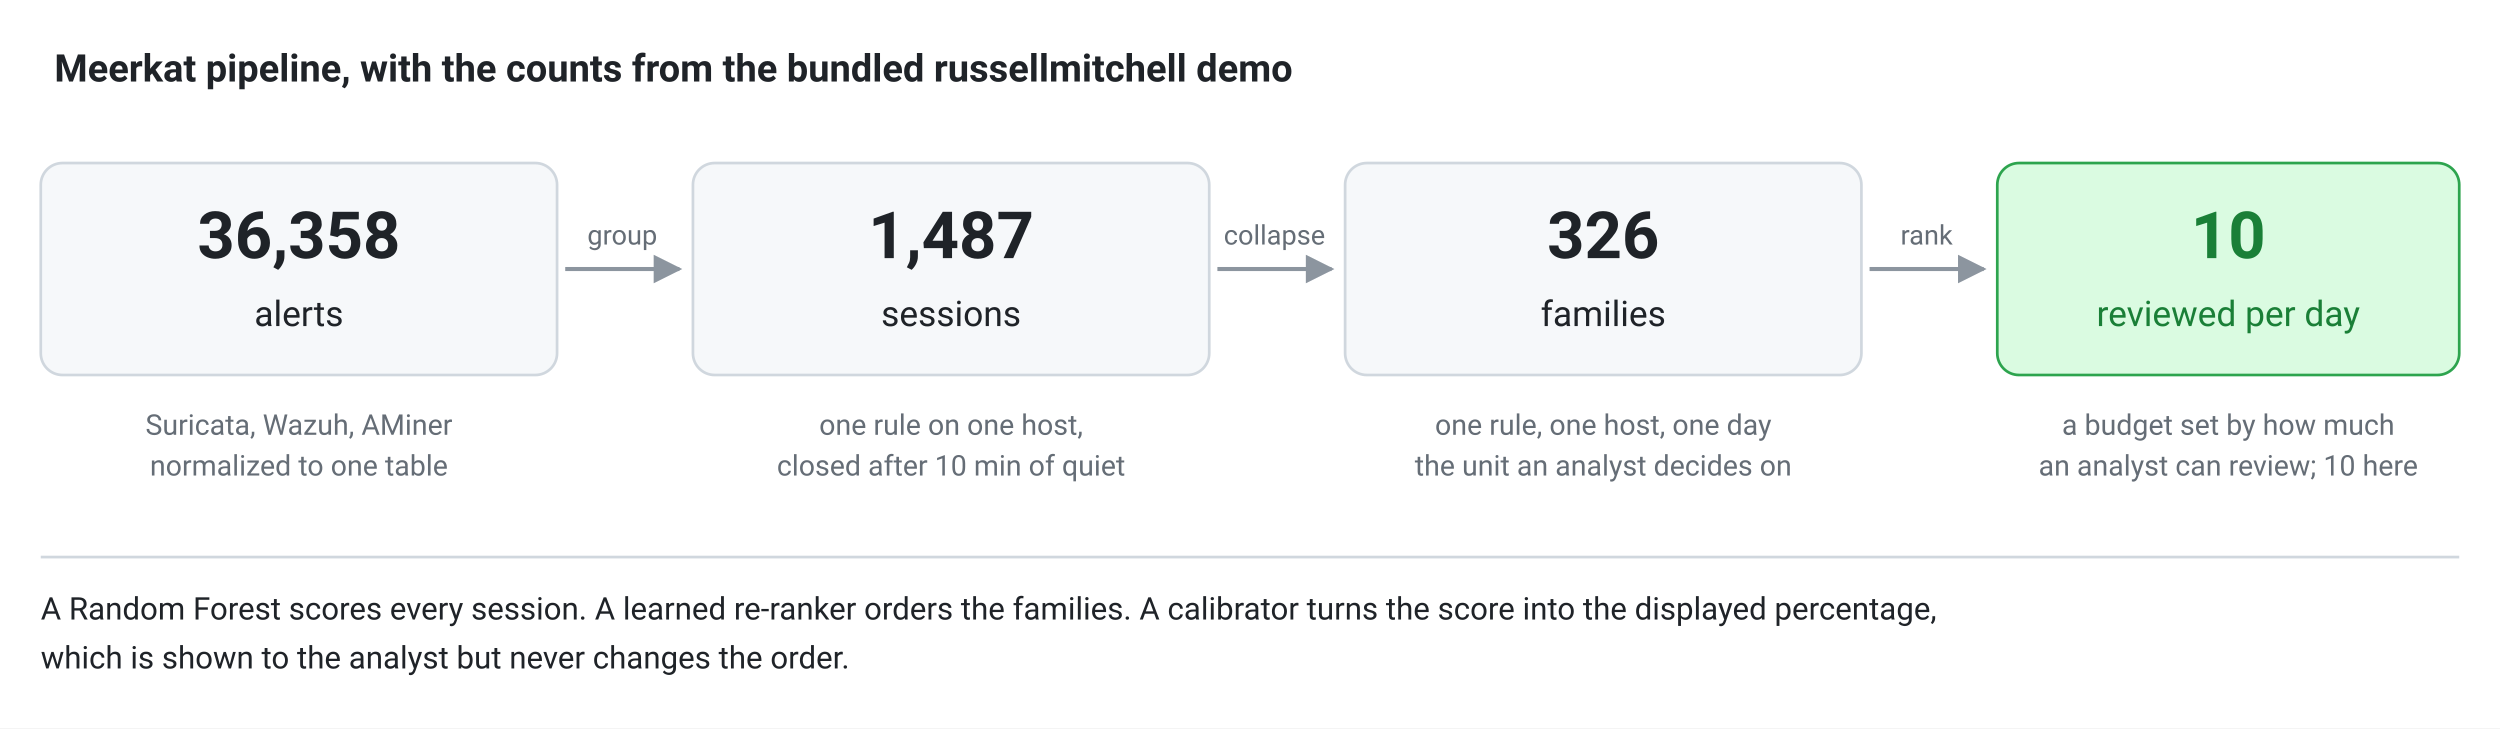
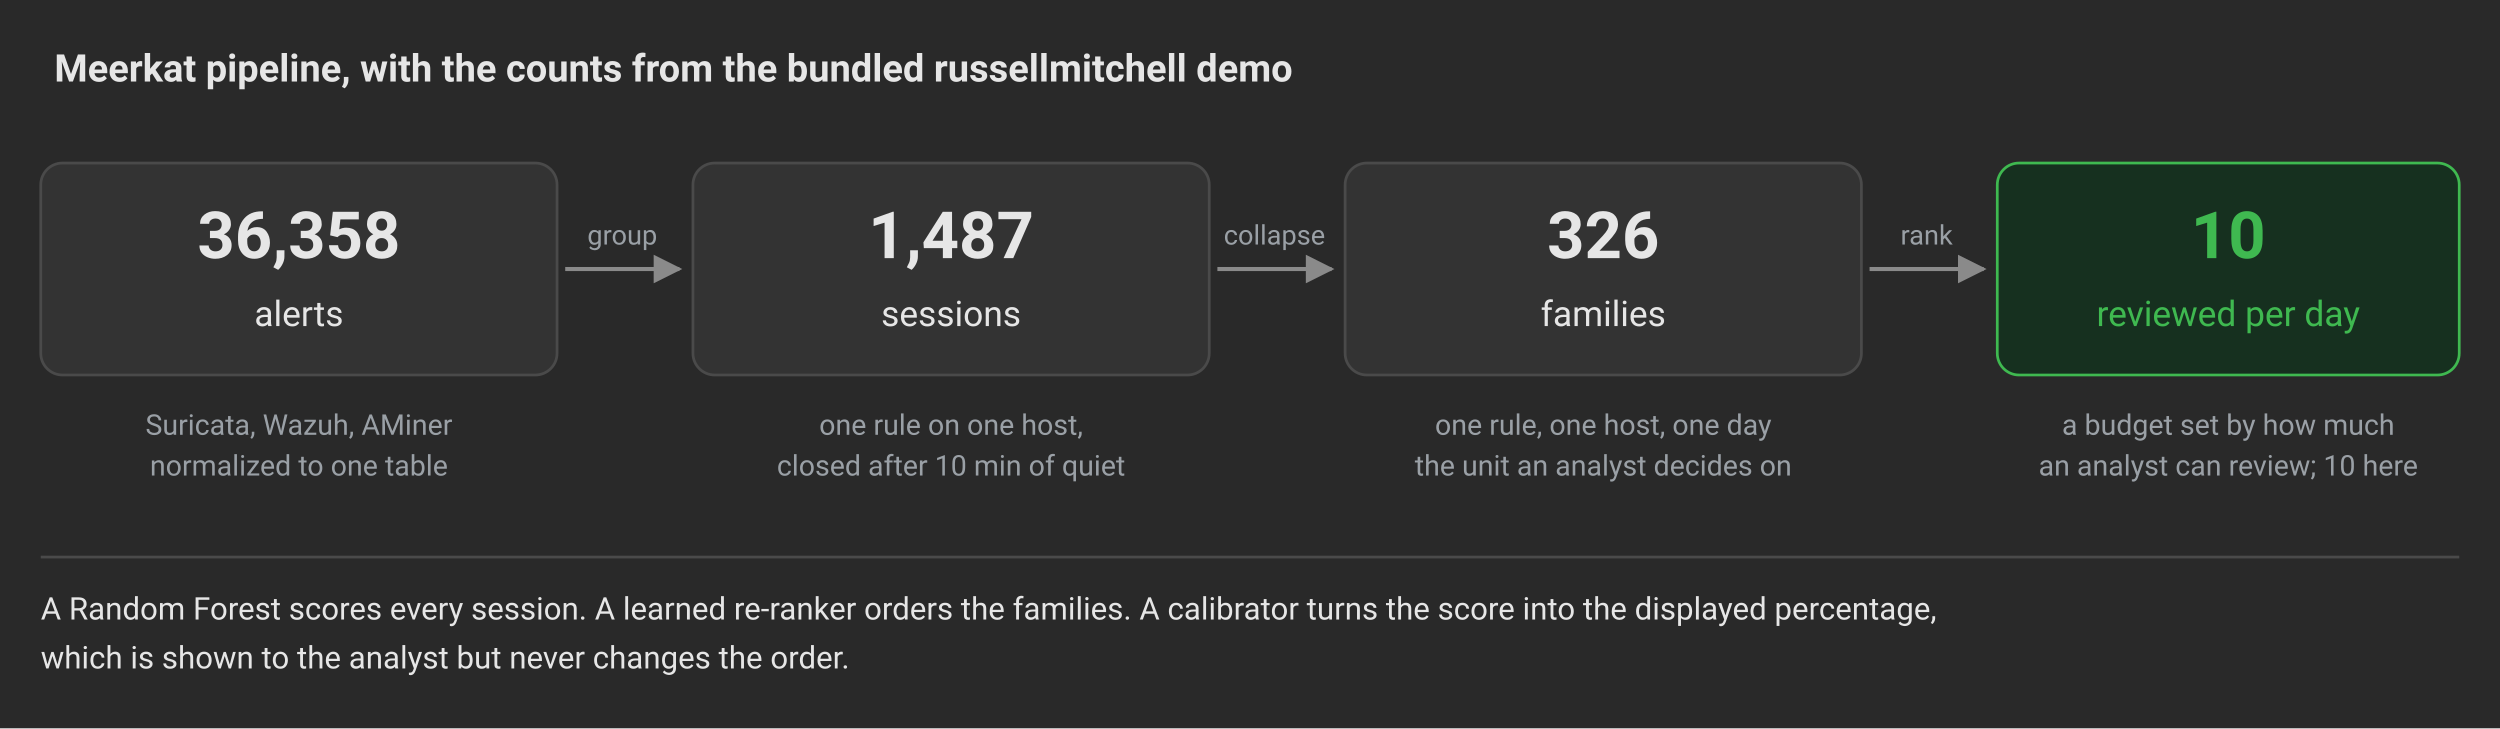
<svg xmlns="http://www.w3.org/2000/svg" viewBox="0 0 920 268" width="920" height="268" font-family="Segoe UI, Roboto, Helvetica Neue, Helvetica, Arial, sans-serif">
-   <rect x="0" y="0" width="920" height="268" fill="#ffffff" />
-   <text x="20" y="30" font-size="14" font-weight="600" fill="#1f2328">Meerkat pipeline, with the counts from the bundled russellmitchell demo</text>
+   <rect x="0" y="0" width="920" height="268" fill="#292929" />
+   <text x="20" y="30" font-size="14" font-weight="600" fill="#e6e6e6">Meerkat pipeline, with the counts from the bundled russellmitchell demo</text>
  <defs>
    <marker id="arrow" viewBox="0 0 10 10" refX="9" refY="5" markerWidth="7" markerHeight="7" orient="auto-start-reverse">
-       <path d="M 0 0 L 10 5 L 0 10 z" fill="#8c959f" />
+       <path d="M 0 0 L 10 5 L 0 10 z" fill="#8a8a8a" />
    </marker>
  </defs>
-   <rect x="15" y="60" width="190" height="78" rx="8" fill="#f6f8fa" stroke="#d0d7de" />
-   <text x="110" y="95" text-anchor="middle" font-size="24" font-weight="700" fill="#1f2328">36,358</text>
-   <text x="110" y="120" text-anchor="middle" font-size="13" fill="#1f2328">alerts</text>
-   <text x="110" y="160" text-anchor="middle" font-size="10.5" fill="#656d76">Suricata, Wazuh, AMiner</text>
-   <text x="110" y="175" text-anchor="middle" font-size="10.5" fill="#656d76">normalized to one table</text>
-   <rect x="255" y="60" width="190" height="78" rx="8" fill="#f6f8fa" stroke="#d0d7de" />
-   <text x="350" y="95" text-anchor="middle" font-size="24" font-weight="700" fill="#1f2328">1,487</text>
-   <text x="350" y="120" text-anchor="middle" font-size="13" fill="#1f2328">sessions</text>
-   <text x="350" y="160" text-anchor="middle" font-size="10.5" fill="#656d76">one rule on one host,</text>
-   <text x="350" y="175" text-anchor="middle" font-size="10.5" fill="#656d76">closed after 10 min of quiet</text>
-   <rect x="495" y="60" width="190" height="78" rx="8" fill="#f6f8fa" stroke="#d0d7de" />
-   <text x="590" y="95" text-anchor="middle" font-size="24" font-weight="700" fill="#1f2328">326</text>
-   <text x="590" y="120" text-anchor="middle" font-size="13" fill="#1f2328">families</text>
-   <text x="590" y="160" text-anchor="middle" font-size="10.5" fill="#656d76">one rule, one host, one day</text>
-   <text x="590" y="175" text-anchor="middle" font-size="10.5" fill="#656d76">the unit an analyst decides on</text>
-   <rect x="735" y="60" width="170" height="78" rx="8" fill="#dafbe1" stroke="#2da44e" />
-   <text x="820" y="95" text-anchor="middle" font-size="24" font-weight="700" fill="#1a7f37">10</text>
-   <text x="820" y="120" text-anchor="middle" font-size="13" fill="#1a7f37">reviewed per day</text>
-   <text x="820" y="160" text-anchor="middle" font-size="10.5" fill="#656d76">a budget set by how much</text>
-   <text x="820" y="175" text-anchor="middle" font-size="10.5" fill="#656d76">an analyst can review; 10 here</text>
-   <line x1="208" y1="99" x2="250" y2="99" stroke="#8c959f" stroke-width="1.5" marker-end="url(#arrow)" />
-   <text x="229" y="90" text-anchor="middle" font-size="10" fill="#656d76">group</text>
-   <line x1="448" y1="99" x2="490" y2="99" stroke="#8c959f" stroke-width="1.5" marker-end="url(#arrow)" />
-   <text x="469" y="90" text-anchor="middle" font-size="10" fill="#656d76">collapse</text>
-   <line x1="688" y1="99" x2="730" y2="99" stroke="#8c959f" stroke-width="1.5" marker-end="url(#arrow)" />
-   <text x="709" y="90" text-anchor="middle" font-size="10" fill="#656d76">rank</text>
-   <line x1="15" y1="205" x2="905" y2="205" stroke="#d0d7de" />
-   <text x="15" y="228" font-size="11.5" fill="#1f2328">A Random Forest scores every session. A learned re-ranker orders the families. A calibrator turns the score into the displayed percentage,</text>
-   <text x="15" y="246" font-size="11.5" fill="#1f2328">which is shown to the analyst but never changes the order.</text>
+   <rect x="15" y="60" width="190" height="78" rx="8" fill="#333333" stroke="#4a4a4a" />
+   <text x="110" y="95" text-anchor="middle" font-size="24" font-weight="700" fill="#e6e6e6">36,358</text>
+   <text x="110" y="120" text-anchor="middle" font-size="13" fill="#e6e6e6">alerts</text>
+   <text x="110" y="160" text-anchor="middle" font-size="10.5" fill="#9aa0a6">Suricata, Wazuh, AMiner</text>
+   <text x="110" y="175" text-anchor="middle" font-size="10.5" fill="#9aa0a6">normalized to one table</text>
+   <rect x="255" y="60" width="190" height="78" rx="8" fill="#333333" stroke="#4a4a4a" />
+   <text x="350" y="95" text-anchor="middle" font-size="24" font-weight="700" fill="#e6e6e6">1,487</text>
+   <text x="350" y="120" text-anchor="middle" font-size="13" fill="#e6e6e6">sessions</text>
+   <text x="350" y="160" text-anchor="middle" font-size="10.5" fill="#9aa0a6">one rule on one host,</text>
+   <text x="350" y="175" text-anchor="middle" font-size="10.5" fill="#9aa0a6">closed after 10 min of quiet</text>
+   <rect x="495" y="60" width="190" height="78" rx="8" fill="#333333" stroke="#4a4a4a" />
+   <text x="590" y="95" text-anchor="middle" font-size="24" font-weight="700" fill="#e6e6e6">326</text>
+   <text x="590" y="120" text-anchor="middle" font-size="13" fill="#e6e6e6">families</text>
+   <text x="590" y="160" text-anchor="middle" font-size="10.5" fill="#9aa0a6">one rule, one host, one day</text>
+   <text x="590" y="175" text-anchor="middle" font-size="10.5" fill="#9aa0a6">the unit an analyst decides on</text>
+   <rect x="735" y="60" width="170" height="78" rx="8" fill="#16301f" stroke="#3fb950" />
+   <text x="820" y="95" text-anchor="middle" font-size="24" font-weight="700" fill="#3fb950">10</text>
+   <text x="820" y="120" text-anchor="middle" font-size="13" fill="#3fb950">reviewed per day</text>
+   <text x="820" y="160" text-anchor="middle" font-size="10.5" fill="#9aa0a6">a budget set by how much</text>
+   <text x="820" y="175" text-anchor="middle" font-size="10.5" fill="#9aa0a6">an analyst can review; 10 here</text>
+   <line x1="208" y1="99" x2="250" y2="99" stroke="#8a8a8a" stroke-width="1.5" marker-end="url(#arrow)" />
+   <text x="229" y="90" text-anchor="middle" font-size="10" fill="#9aa0a6">group</text>
+   <line x1="448" y1="99" x2="490" y2="99" stroke="#8a8a8a" stroke-width="1.5" marker-end="url(#arrow)" />
+   <text x="469" y="90" text-anchor="middle" font-size="10" fill="#9aa0a6">collapse</text>
+   <line x1="688" y1="99" x2="730" y2="99" stroke="#8a8a8a" stroke-width="1.5" marker-end="url(#arrow)" />
+   <text x="709" y="90" text-anchor="middle" font-size="10" fill="#9aa0a6">rank</text>
+   <line x1="15" y1="205" x2="905" y2="205" stroke="#4a4a4a" />
+   <text x="15" y="228" font-size="11.5" fill="#e6e6e6">A Random Forest scores every session. A learned re-ranker orders the families. A calibrator turns the score into the displayed percentage,</text>
+   <text x="15" y="246" font-size="11.5" fill="#e6e6e6">which is shown to the analyst but never changes the order.</text>
</svg>
